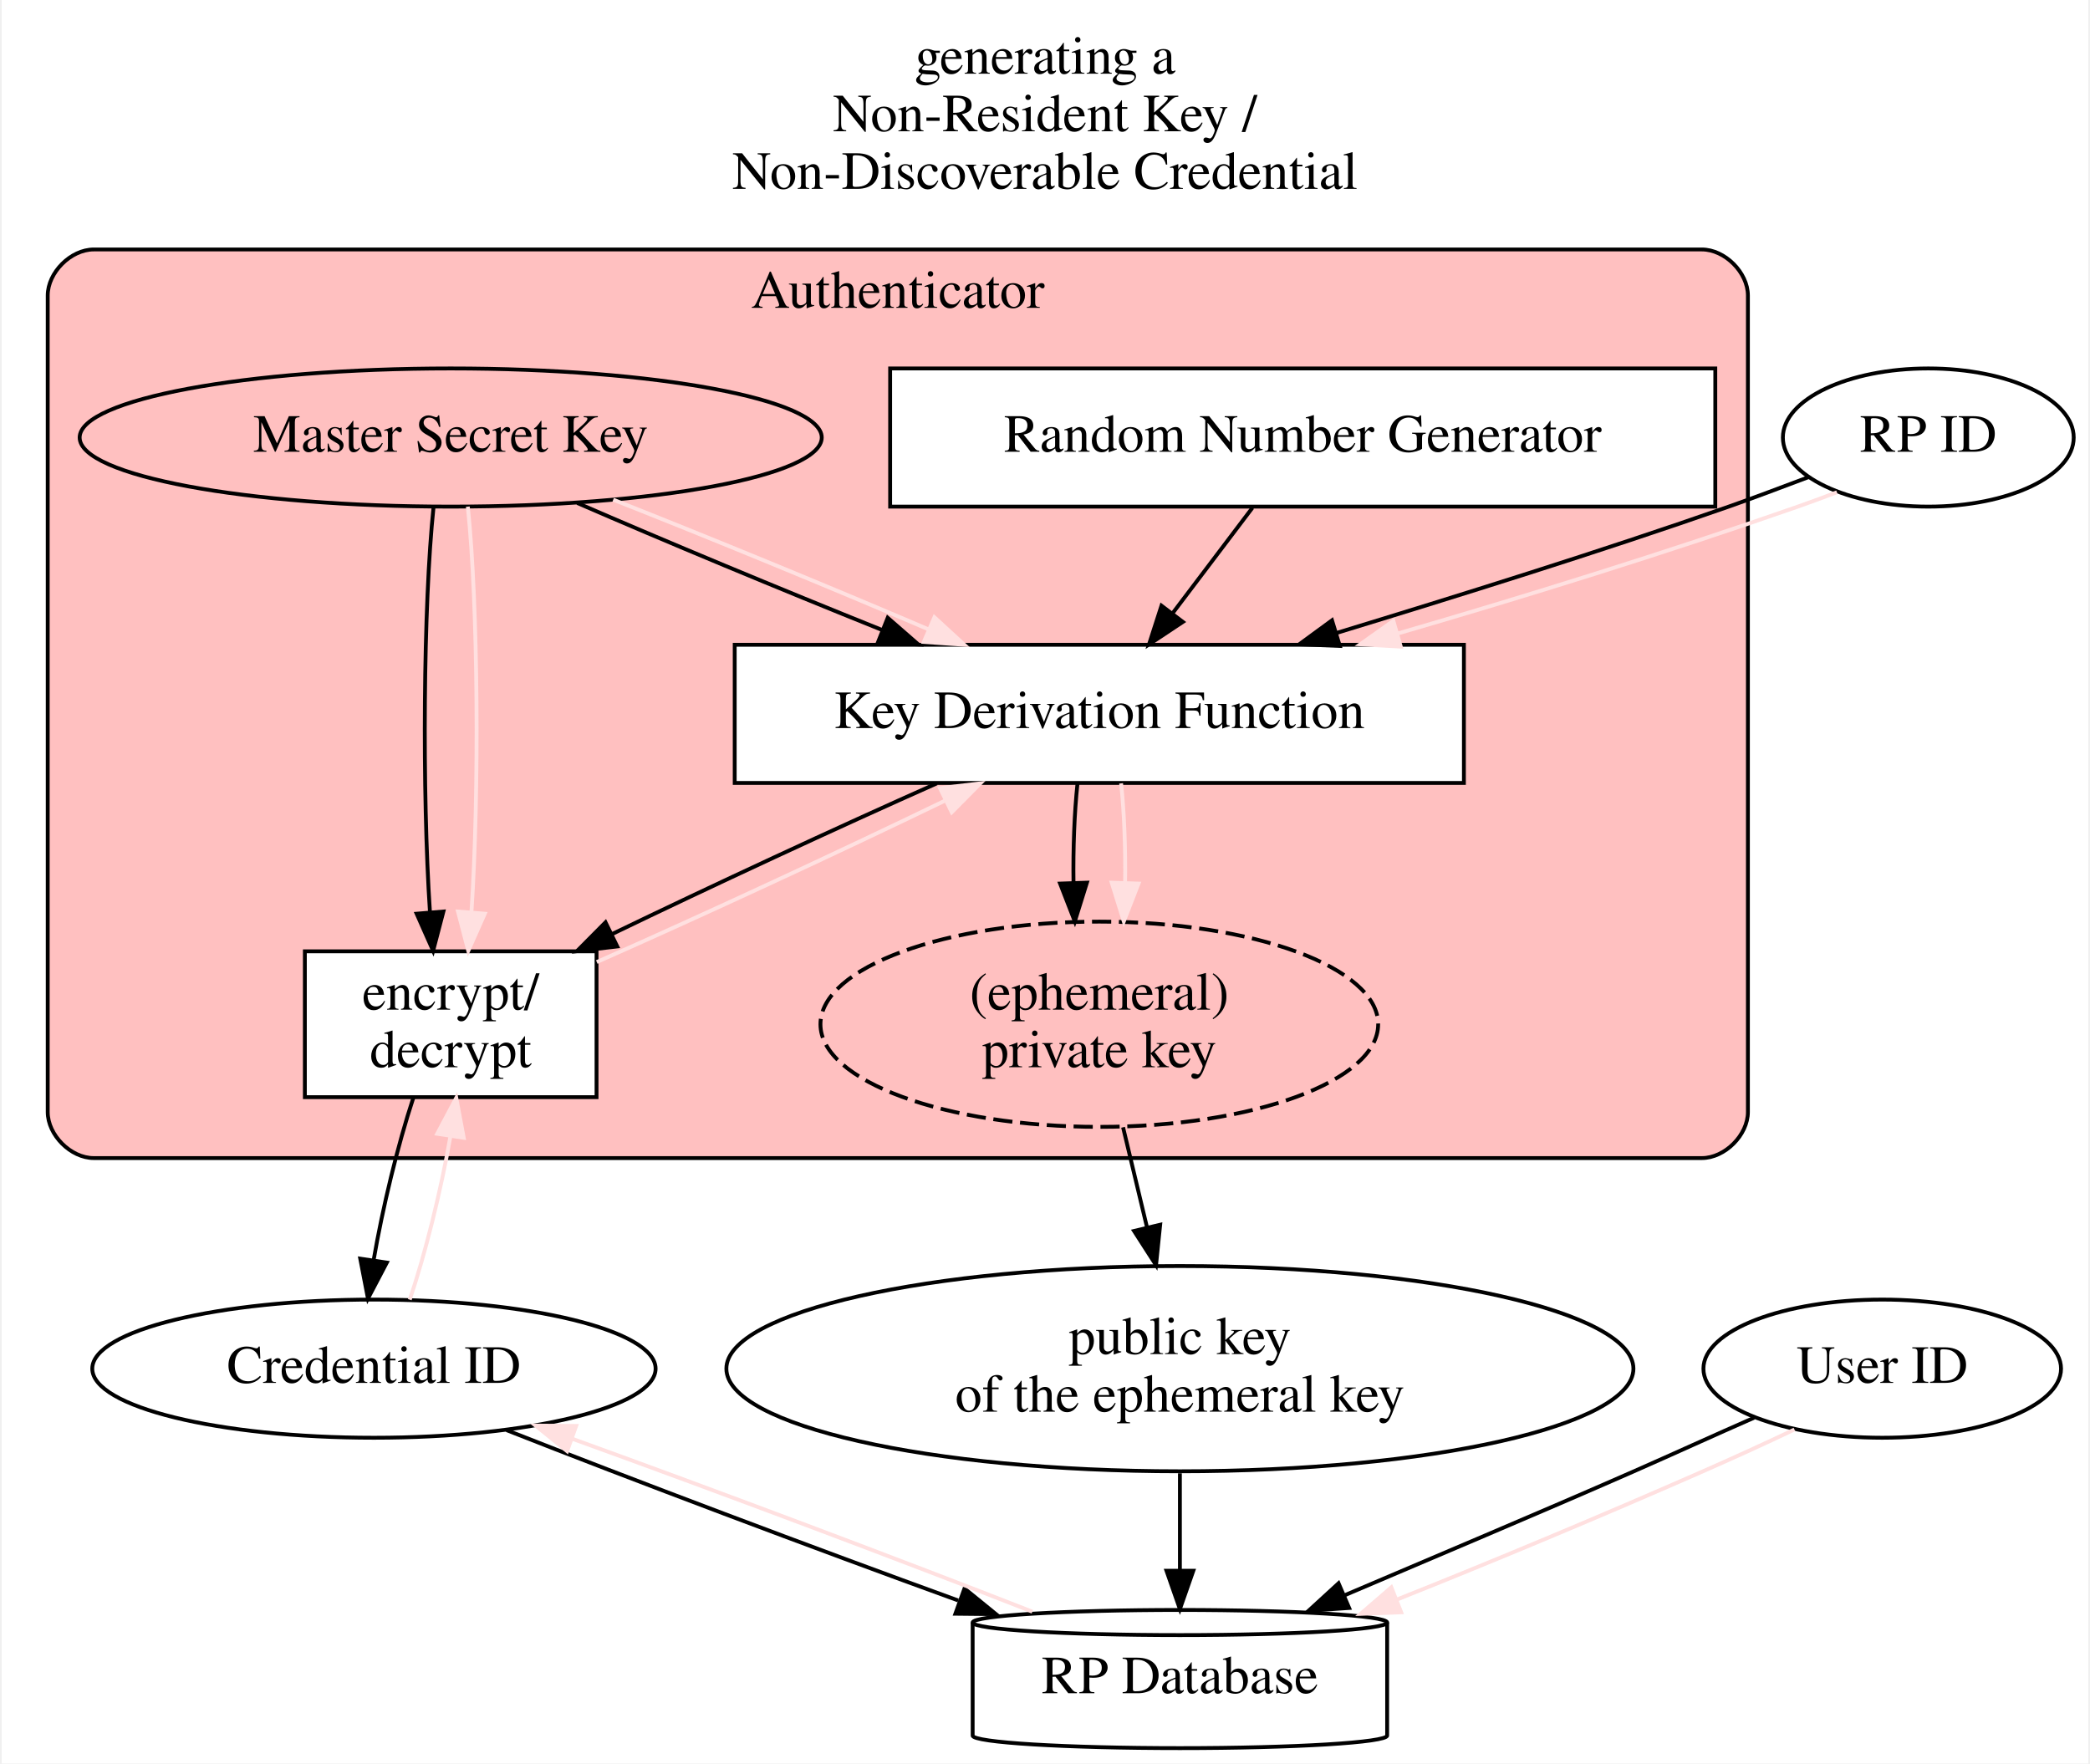
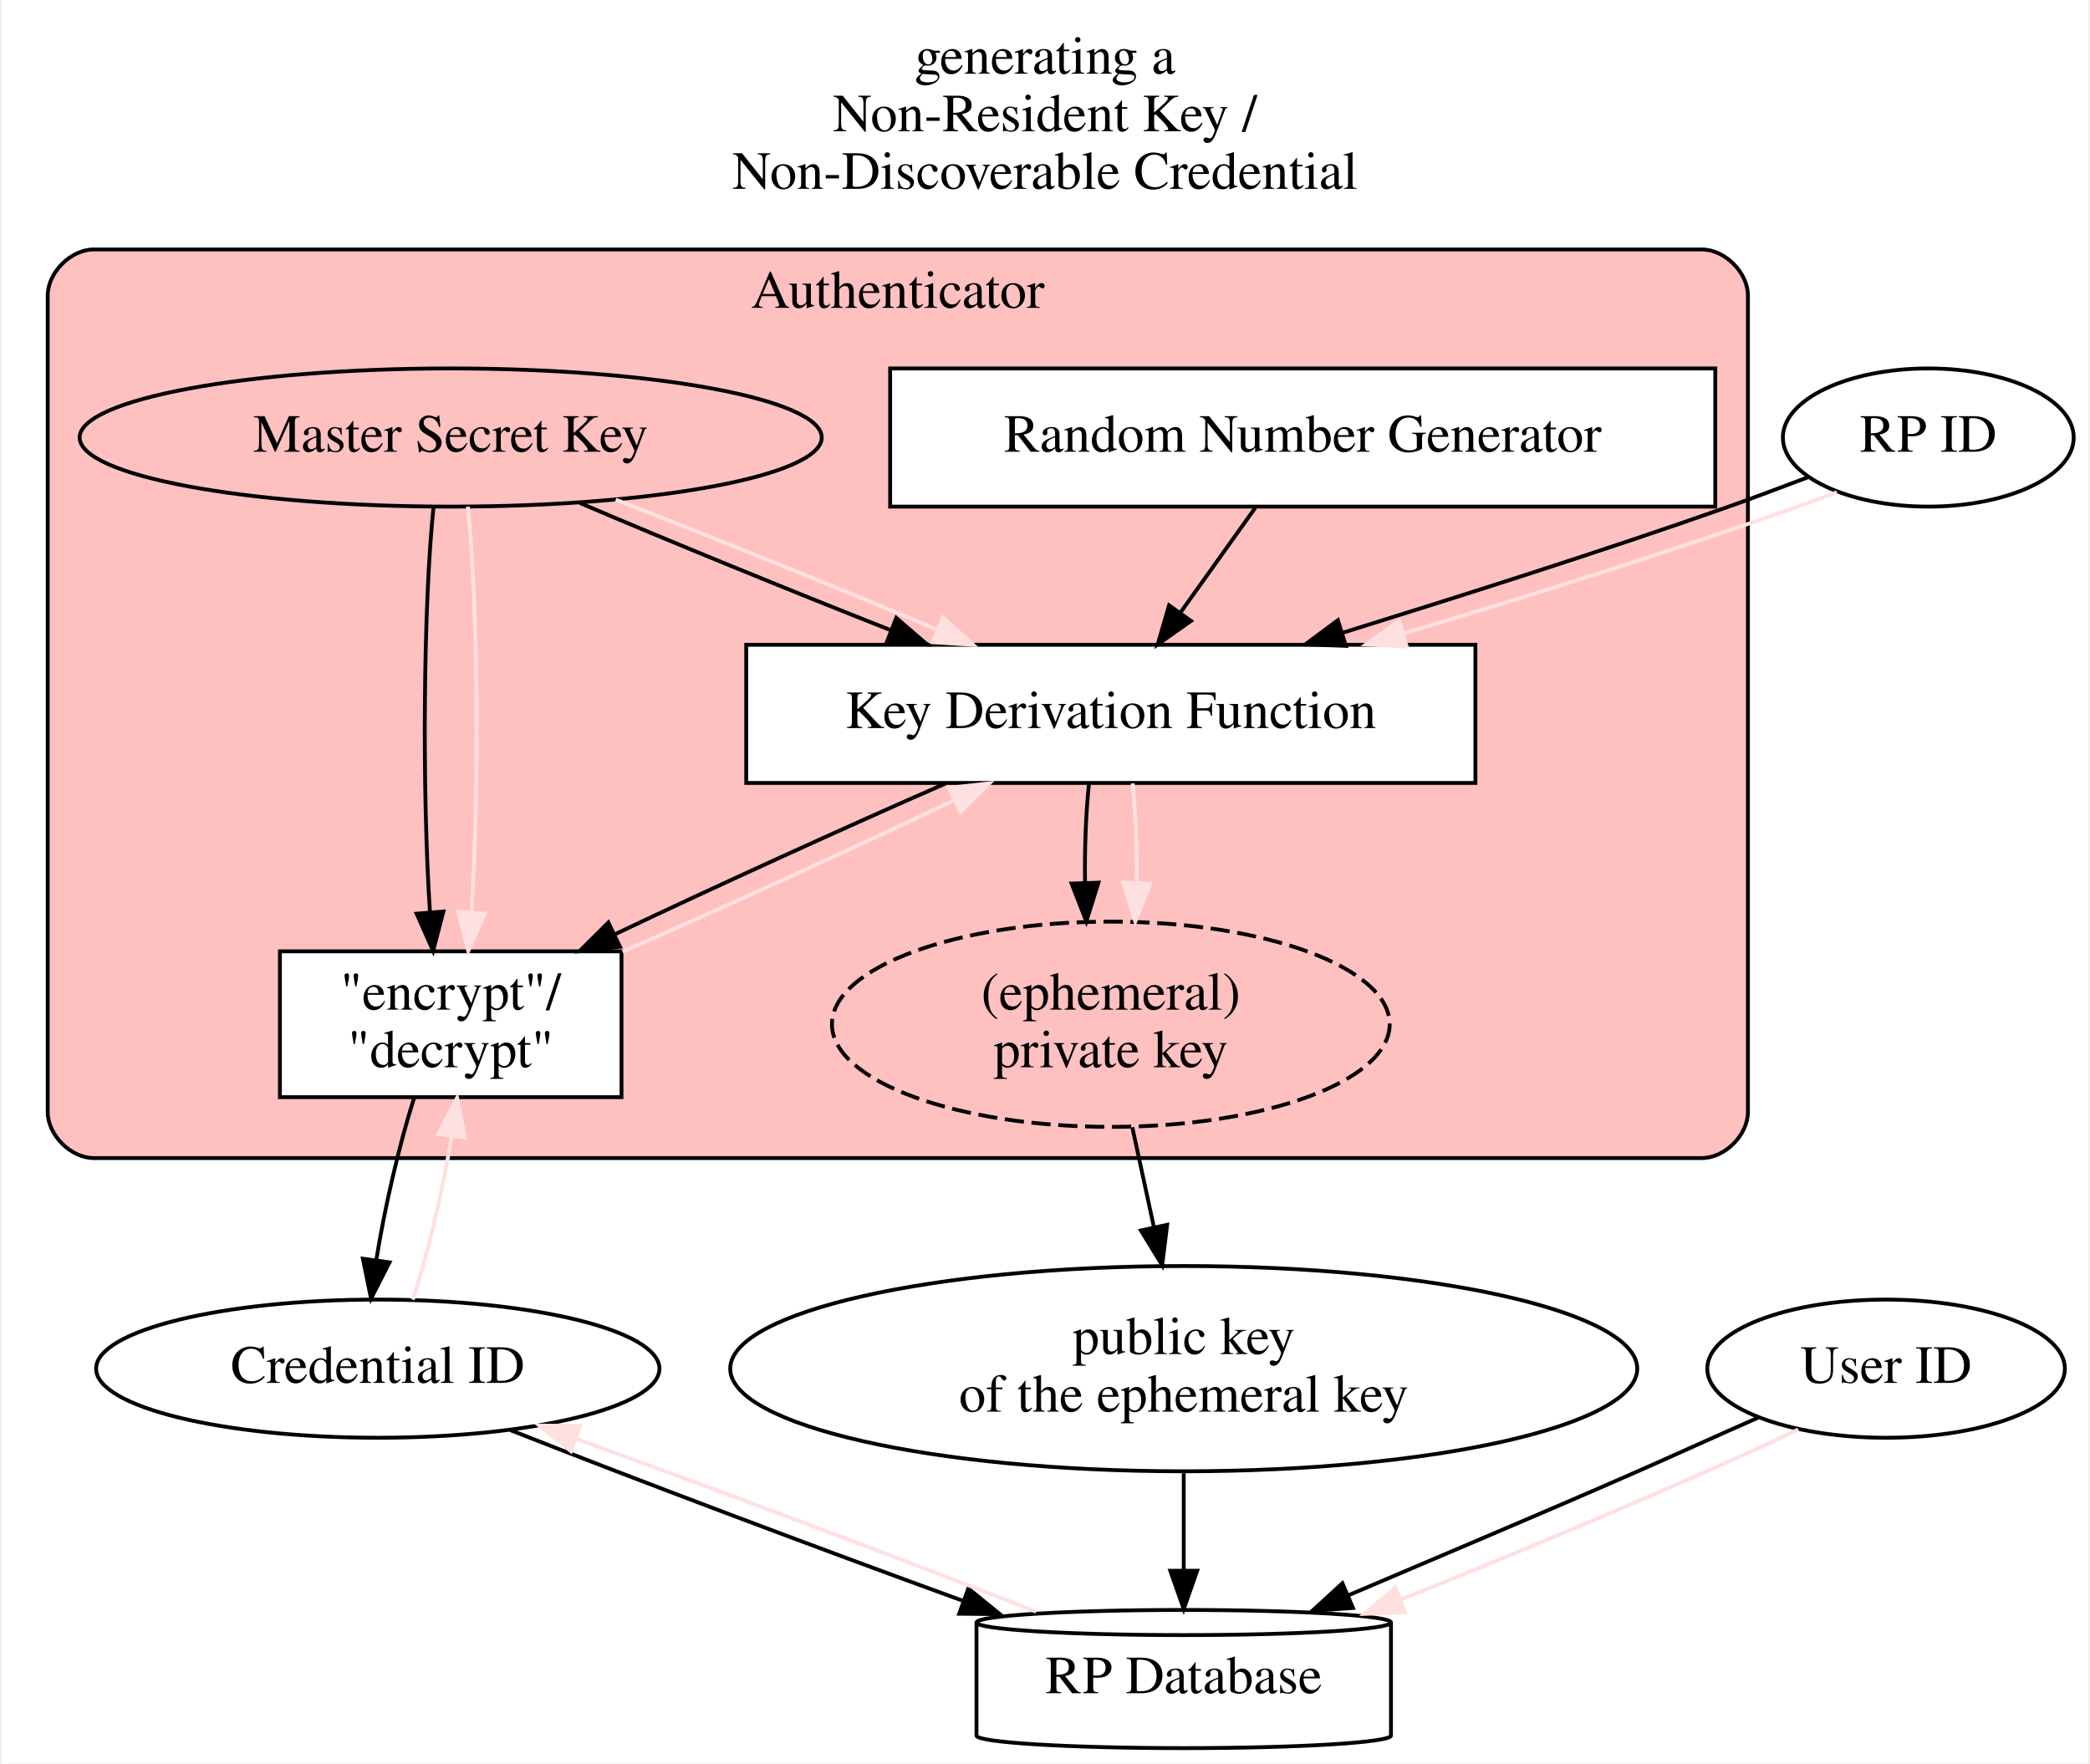
<svg xmlns="http://www.w3.org/2000/svg" width="544pt" height="459pt" viewBox="0.00 0.00 543.70 459.48">
  <g id="graph0" class="graph" transform="scale(1 1) rotate(0) translate(4 455.48)">
    <polygon fill="white" stroke="transparent" points="-4,4 -4,-455.48 539.7,-455.48 539.7,4 -4,4" />
    <text text-anchor="middle" x="267.85" y="-436.28" font-family="Times,serif" font-size="14.00">generating a</text>
    <text text-anchor="middle" x="267.85" y="-421.28" font-family="Times,serif" font-size="14.00">Non-Resident Key /</text>
    <text text-anchor="middle" x="267.85" y="-406.28" font-family="Times,serif" font-size="14.00">Non-Discoverable Credential</text>
    <g id="clust1" class="cluster">
      <path fill="#ffc0c0" stroke="black" d="M20,-153.74C20,-153.74 439,-153.74 439,-153.74 445,-153.74 451,-159.74 451,-165.74 451,-165.74 451,-378.48 451,-378.48 451,-384.48 445,-390.48 439,-390.48 439,-390.48 20,-390.48 20,-390.48 14,-390.48 8,-384.48 8,-378.48 8,-378.48 8,-165.74 8,-165.74 8,-159.74 14,-153.74 20,-153.74" />
      <text text-anchor="middle" x="229.5" y="-375.28" font-family="Times,serif" font-size="14.00">Authenticator</text>
    </g>
    <g id="node1" class="node">
      <ellipse fill="none" stroke="black" cx="113" cy="-341.48" rx="96.68" ry="18" />
      <text text-anchor="middle" x="113" y="-337.78" font-family="Times,serif" font-size="14.00">Master Secret Key</text>
    </g>
    <g id="node2" class="node">
-       <polygon fill="#ffffff" stroke="black" points="377,-287.48 187,-287.48 187,-251.48 377,-251.48 377,-287.48" />
-       <text text-anchor="middle" x="282" y="-265.78" font-family="Times,serif" font-size="14.00">Key Derivation Function</text>
+       <polygon fill="#ffffff" stroke="black" points="380,-287.48 190,-287.48 190,-251.48 380,-251.48 380,-287.48" />
+       <text text-anchor="middle" x="285" y="-265.78" font-family="Times,serif" font-size="14.00">Key Derivation Function</text>
    </g>
    <g id="edge1" class="edge">
-       <path fill="none" stroke="black" d="M145.99,-324.42C168.57,-314.61 198.98,-301.95 225.35,-291.36" />
-       <polygon fill="black" stroke="black" points="226.87,-294.52 234.86,-287.56 224.28,-288.02 226.87,-294.52" />
+       <path fill="none" stroke="black" d="M146.68,-324.42C169.78,-314.56 200.9,-301.84 227.81,-291.22" />
+       <polygon fill="black" stroke="black" points="229.1,-294.48 237.13,-287.56 226.54,-287.96 229.1,-294.48" />
    </g>
    <g id="edge17" class="edge">
-       <path fill="none" stroke="#ffe0e0" d="M155.35,-325.29C180.4,-315.41 212.01,-302.4 237.43,-291.53" />
-       <polygon fill="#ffe0e0" stroke="#ffe0e0" points="239.04,-294.65 246.84,-287.48 236.27,-288.22 239.04,-294.65" />
+       <path fill="none" stroke="#ffe0e0" d="M156,-325.29C181.58,-315.37 213.92,-302.29 239.87,-291.39" />
+       <polygon fill="#ffe0e0" stroke="#ffe0e0" points="241.26,-294.6 249.11,-287.48 238.54,-288.15 241.26,-294.6" />
    </g>
    <g id="node4" class="node">
-       <polygon fill="#ffffff" stroke="black" points="151,-207.61 75,-207.61 75,-169.61 151,-169.61 151,-207.61" />
-       <text text-anchor="middle" x="113" y="-192.41" font-family="Times,serif" font-size="14.00">encrypt/</text>
-       <text text-anchor="middle" x="113" y="-177.41" font-family="Times,serif" font-size="14.00">decrypt</text>
+       <polygon fill="#ffffff" stroke="black" points="157.5,-207.61 68.5,-207.61 68.5,-169.61 157.5,-169.61 157.5,-207.61" />
+       <text text-anchor="middle" x="113" y="-192.41" font-family="Times,serif" font-size="14.00">"encrypt"/</text>
+       <text text-anchor="middle" x="113" y="-177.41" font-family="Times,serif" font-size="14.00">"decrypt"</text>
    </g>
    <g id="edge5" class="edge">
      <path fill="none" stroke="black" d="M108.54,-323.47C105.84,-297.82 105.53,-248.97 107.59,-217.91" />
      <polygon fill="black" stroke="black" points="111.1,-217.98 108.42,-207.73 104.12,-217.41 111.1,-217.98" />
    </g>
    <g id="edge18" class="edge">
      <path fill="none" stroke="#ffe0e0" d="M117.46,-323.47C120.16,-297.82 120.47,-248.97 118.41,-217.91" />
      <polygon fill="#ffe0e0" stroke="#ffe0e0" points="121.88,-217.41 117.58,-207.73 114.9,-217.98 121.88,-217.41" />
    </g>
    <g id="edge6" class="edge">
-       <path fill="none" stroke="black" d="M239.65,-251.37C213.77,-239.87 180.87,-224.59 155.05,-212.11" />
-       <polygon fill="black" stroke="black" points="156.4,-208.88 145.88,-207.65 153.34,-215.17 156.4,-208.88" />
+       <path fill="none" stroke="black" d="M242,-251.37C215.68,-239.87 182.2,-224.59 155.9,-212.11" />
+       <polygon fill="black" stroke="black" points="157.1,-208.8 146.57,-207.65 154.08,-215.12 157.1,-208.8" />
    </g>
    <g id="node5" class="node">
-       <ellipse fill="none" stroke="black" stroke-dasharray="5,2" cx="282" cy="-188.61" rx="72.66" ry="26.74" />
-       <text text-anchor="middle" x="282" y="-192.41" font-family="Times,serif" font-size="14.00">(ephemeral)</text>
-       <text text-anchor="middle" x="282" y="-177.41" font-family="Times,serif" font-size="14.00">private key</text>
+       <ellipse fill="none" stroke="black" stroke-dasharray="5,2" cx="285" cy="-188.61" rx="72.66" ry="26.74" />
+       <text text-anchor="middle" x="285" y="-192.41" font-family="Times,serif" font-size="14.00">(ephemeral)</text>
+       <text text-anchor="middle" x="285" y="-177.41" font-family="Times,serif" font-size="14.00">private key</text>
    </g>
    <g id="edge4" class="edge">
-       <path fill="none" stroke="black" d="M276.32,-251.37C275.5,-243.73 275.15,-234.43 275.28,-225.38" />
-       <polygon fill="black" stroke="black" points="278.77,-225.5 275.62,-215.39 271.78,-225.26 278.77,-225.5" />
+       <path fill="none" stroke="black" d="M279.32,-251.37C278.5,-243.73 278.15,-234.43 278.28,-225.38" />
+       <polygon fill="black" stroke="black" points="281.77,-225.5 278.62,-215.39 274.78,-225.26 281.77,-225.5" />
    </g>
    <g id="edge19" class="edge">
-       <path fill="none" stroke="#ffe0e0" d="M287.68,-251.37C288.5,-243.73 288.85,-234.43 288.72,-225.38" />
-       <polygon fill="#ffe0e0" stroke="#ffe0e0" points="292.22,-225.26 288.38,-215.39 285.23,-225.5 292.22,-225.26" />
+       <path fill="none" stroke="#ffe0e0" d="M290.68,-251.37C291.5,-243.73 291.85,-234.43 291.72,-225.38" />
+       <polygon fill="#ffe0e0" stroke="#ffe0e0" points="295.22,-225.26 291.38,-215.39 288.23,-225.5 295.22,-225.26" />
    </g>
    <g id="node3" class="node">
      <polygon fill="#ffffff" stroke="black" points="442.5,-359.48 227.5,-359.48 227.5,-323.48 442.5,-323.48 442.5,-359.48" />
      <text text-anchor="middle" x="335" y="-337.78" font-family="Times,serif" font-size="14.00">Random Number Generator</text>
    </g>
    <g id="edge2" class="edge">
-       <path fill="none" stroke="black" d="M321.9,-323.18C315.61,-314.87 307.95,-304.76 301.04,-295.62" />
-       <polygon fill="black" stroke="black" points="303.78,-293.44 294.95,-287.58 298.2,-297.67 303.78,-293.44" />
+       <path fill="none" stroke="black" d="M322.64,-323.18C316.77,-314.95 309.63,-304.96 303.16,-295.9" />
+       <polygon fill="black" stroke="black" points="305.88,-293.69 297.22,-287.58 300.18,-297.76 305.88,-293.69" />
    </g>
    <g id="edge15" class="edge">
-       <path fill="none" stroke="#ffe0e0" d="M151.06,-204.82C178.08,-216.75 214.16,-233.49 241.67,-246.81" />
-       <polygon fill="#ffe0e0" stroke="#ffe0e0" points="240.49,-250.13 251.01,-251.37 243.55,-243.84 240.49,-250.13" />
+       <path fill="none" stroke="#ffe0e0" d="M157.8,-207.51C184.53,-219.22 218.14,-234.58 244.15,-246.96" />
+       <polygon fill="#ffe0e0" stroke="#ffe0e0" points="242.83,-250.2 253.36,-251.37 245.85,-243.89 242.83,-250.2" />
    </g>
    <g id="node7" class="node">
-       <ellipse fill="none" stroke="black" cx="93" cy="-98.87" rx="73.39" ry="18" />
-       <text text-anchor="middle" x="93" y="-95.17" font-family="Times,serif" font-size="14.00">Credential ID</text>
+       <ellipse fill="none" stroke="black" cx="94" cy="-98.87" rx="73.39" ry="18" />
+       <text text-anchor="middle" x="94" y="-95.17" font-family="Times,serif" font-size="14.00">Credential ID</text>
    </g>
    <g id="edge7" class="edge">
-       <path fill="none" stroke="black" d="M103.26,-169.43C99.22,-157.19 95.26,-140.83 92.9,-127.05" />
-       <polygon fill="black" stroke="black" points="96.36,-126.51 91.44,-117.13 89.43,-127.53 96.36,-126.51" />
+       <path fill="none" stroke="black" d="M103.47,-169.43C99.57,-157.19 95.79,-140.83 93.59,-127.05" />
+       <polygon fill="black" stroke="black" points="97.06,-126.57 92.24,-117.13 90.12,-127.51 97.06,-126.57" />
    </g>
    <g id="node9" class="node">
-       <ellipse fill="none" stroke="black" cx="303" cy="-98.87" rx="118.17" ry="26.74" />
-       <text text-anchor="middle" x="303" y="-102.67" font-family="Times,serif" font-size="14.00">public key</text>
-       <text text-anchor="middle" x="303" y="-87.67" font-family="Times,serif" font-size="14.00">of the ephemeral key</text>
+       <ellipse fill="none" stroke="black" cx="304" cy="-98.87" rx="118.17" ry="26.74" />
+       <text text-anchor="middle" x="304" y="-102.67" font-family="Times,serif" font-size="14.00">public key</text>
+       <text text-anchor="middle" x="304" y="-87.67" font-family="Times,serif" font-size="14.00">of the ephemeral key</text>
    </g>
    <g id="edge8" class="edge">
-       <path fill="none" stroke="black" d="M288.19,-161.76C290.13,-153.62 292.32,-144.48 294.41,-135.77" />
-       <polygon fill="black" stroke="black" points="297.86,-136.38 296.78,-125.84 291.05,-134.75 297.86,-136.38" />
+       <path fill="none" stroke="black" d="M290.6,-161.76C292.36,-153.62 294.34,-144.48 296.22,-135.77" />
+       <polygon fill="black" stroke="black" points="299.68,-136.35 298.38,-125.84 292.84,-134.87 299.68,-136.35" />
    </g>
    <g id="node6" class="node">
      <ellipse fill="none" stroke="black" cx="498" cy="-341.48" rx="37.89" ry="18" />
      <text text-anchor="middle" x="498" y="-337.78" font-family="Times,serif" font-size="14.00">RP ID</text>
    </g>
    <g id="edge3" class="edge">
-       <path fill="none" stroke="black" d="M466.73,-331.14C459.83,-328.55 452.67,-325.82 446,-323.48 412.43,-311.72 374.7,-299.99 343.85,-290.57" />
-       <polygon fill="black" stroke="black" points="344.67,-287.17 334.09,-287.6 342.63,-293.86 344.67,-287.17" />
+       <path fill="none" stroke="black" d="M466.72,-331.16C459.82,-328.58 452.66,-325.83 446,-323.48 412.86,-311.78 375.62,-300.02 345.25,-290.56" />
+       <polygon fill="black" stroke="black" points="346.24,-287.2 335.65,-287.57 344.16,-293.88 346.24,-287.2" />
    </g>
    <g id="edge16" class="edge">
-       <path fill="none" stroke="#ffe0e0" d="M474.19,-327.22C470.79,-325.92 467.33,-324.65 464,-323.48 430.28,-311.67 392.38,-299.89 359.87,-290.45" />
-       <polygon fill="#ffe0e0" stroke="#ffe0e0" points="360.55,-287 349.97,-287.6 358.61,-293.73 360.55,-287" />
+       <path fill="none" stroke="#ffe0e0" d="M474.18,-327.23C470.79,-325.93 467.33,-324.66 464,-323.48 430.71,-311.73 393.3,-299.92 361.26,-290.44" />
+       <polygon fill="#ffe0e0" stroke="#ffe0e0" points="362.08,-287.03 351.5,-287.57 360.11,-293.75 362.08,-287.03" />
    </g>
    <g id="edge14" class="edge">
-       <path fill="none" stroke="#ffe0e0" d="M102.33,-116.84C106.41,-128.87 110.45,-145.31 112.91,-159.31" />
-       <polygon fill="#ffe0e0" stroke="#ffe0e0" points="109.48,-160.07 114.45,-169.43 116.4,-159.02 109.48,-160.07" />
+       <path fill="none" stroke="#ffe0e0" d="M103.14,-116.84C107.08,-128.87 110.93,-145.31 113.23,-159.31" />
+       <polygon fill="#ffe0e0" stroke="#ffe0e0" points="109.79,-160.02 114.66,-169.43 116.73,-159.04 109.79,-160.02" />
    </g>
    <g id="node10" class="node">
-       <path fill="none" stroke="black" d="M357,-32.73C357,-34.53 332.8,-36 303,-36 273.2,-36 249,-34.53 249,-32.73 249,-32.73 249,-3.27 249,-3.27 249,-1.47 273.2,0 303,0 332.8,0 357,-1.47 357,-3.27 357,-3.27 357,-32.73 357,-32.73" />
-       <path fill="none" stroke="black" d="M357,-32.73C357,-30.92 332.8,-29.45 303,-29.45 273.2,-29.45 249,-30.92 249,-32.73" />
-       <text text-anchor="middle" x="303" y="-14.3" font-family="Times,serif" font-size="14.00">RP Database</text>
+       <path fill="none" stroke="black" d="M358,-32.73C358,-34.53 333.8,-36 304,-36 274.2,-36 250,-34.53 250,-32.73 250,-32.73 250,-3.27 250,-3.27 250,-1.47 274.2,0 304,0 333.8,0 358,-1.47 358,-3.27 358,-3.27 358,-32.73 358,-32.73" />
+       <path fill="none" stroke="black" d="M358,-32.73C358,-30.92 333.8,-29.45 304,-29.45 274.2,-29.45 250,-30.92 250,-32.73" />
+       <text text-anchor="middle" x="304" y="-14.3" font-family="Times,serif" font-size="14.00">RP Database</text>
    </g>
    <g id="edge9" class="edge">
-       <path fill="none" stroke="black" d="M127.56,-82.85C159.52,-70.25 207.48,-52.18 245.23,-38.47" />
-       <polygon fill="black" stroke="black" points="246.87,-41.6 255.09,-34.91 244.5,-35.02 246.87,-41.6" />
+       <path fill="none" stroke="black" d="M128.56,-82.85C160.52,-70.25 208.48,-52.18 246.23,-38.47" />
+       <polygon fill="black" stroke="black" points="247.87,-41.6 256.09,-34.91 245.5,-35.02 247.87,-41.6" />
    </g>
    <g id="node8" class="node">
-       <ellipse fill="none" stroke="black" cx="486" cy="-98.87" rx="46.59" ry="18" />
-       <text text-anchor="middle" x="486" y="-95.17" font-family="Times,serif" font-size="14.00">User ID</text>
+       <ellipse fill="none" stroke="black" cx="487" cy="-98.87" rx="46.59" ry="18" />
+       <text text-anchor="middle" x="487" y="-95.17" font-family="Times,serif" font-size="14.00">User ID</text>
    </g>
    <g id="edge10" class="edge">
-       <path fill="none" stroke="black" d="M452.6,-86.08C442.35,-81.59 431.2,-76.48 421,-72 396.12,-61.07 368.28,-49.38 345.8,-39.78" />
-       <polygon fill="black" stroke="black" points="347.1,-36.52 336.53,-35.8 344.34,-42.96 347.1,-36.52" />
+       <path fill="none" stroke="black" d="M453.6,-86.08C443.35,-81.59 432.2,-76.48 422,-72 397.12,-61.07 369.28,-49.38 346.8,-39.78" />
+       <polygon fill="black" stroke="black" points="348.1,-36.52 337.53,-35.8 345.34,-42.96 348.1,-36.52" />
    </g>
    <g id="edge12" class="edge">
-       <path fill="none" stroke="#ffe0e0" d="M463.12,-83.02C455.46,-79.36 446.94,-75.49 439,-72 413.22,-60.67 384.26,-48.54 359.64,-38.75" />
-       <polygon fill="#ffe0e0" stroke="#ffe0e0" points="360.66,-35.39 350.08,-34.98 358.09,-41.9 360.66,-35.39" />
+       <path fill="none" stroke="#ffe0e0" d="M464.12,-83.02C456.46,-79.36 447.94,-75.49 440,-72 414.22,-60.67 385.26,-48.54 360.64,-38.75" />
+       <polygon fill="#ffe0e0" stroke="#ffe0e0" points="361.66,-35.39 351.08,-34.98 359.09,-41.9 361.66,-35.39" />
    </g>
    <g id="edge11" class="edge">
-       <path fill="none" stroke="black" d="M303,-71.61C303,-63.51 303,-54.57 303,-46.39" />
-       <polygon fill="black" stroke="black" points="306.5,-46.22 303,-36.22 299.5,-46.22 306.5,-46.22" />
+       <path fill="none" stroke="black" d="M304,-71.61C304,-63.51 304,-54.57 304,-46.39" />
+       <polygon fill="black" stroke="black" points="307.5,-46.22 304,-36.22 300.5,-46.22 307.5,-46.22" />
    </g>
    <g id="edge13" class="edge">
-       <path fill="none" stroke="#ffe0e0" d="M264.55,-35.55C230.88,-48.75 181.83,-67.19 144.74,-80.58" />
-       <polygon fill="#ffe0e0" stroke="#ffe0e0" points="143.33,-77.37 135.1,-84.04 145.69,-83.95 143.33,-77.37" />
+       <path fill="none" stroke="#ffe0e0" d="M265.55,-35.55C231.88,-48.75 182.83,-67.19 145.74,-80.58" />
+       <polygon fill="#ffe0e0" stroke="#ffe0e0" points="144.33,-77.37 136.1,-84.04 146.69,-83.95 144.33,-77.37" />
    </g>
  </g>
</svg>
